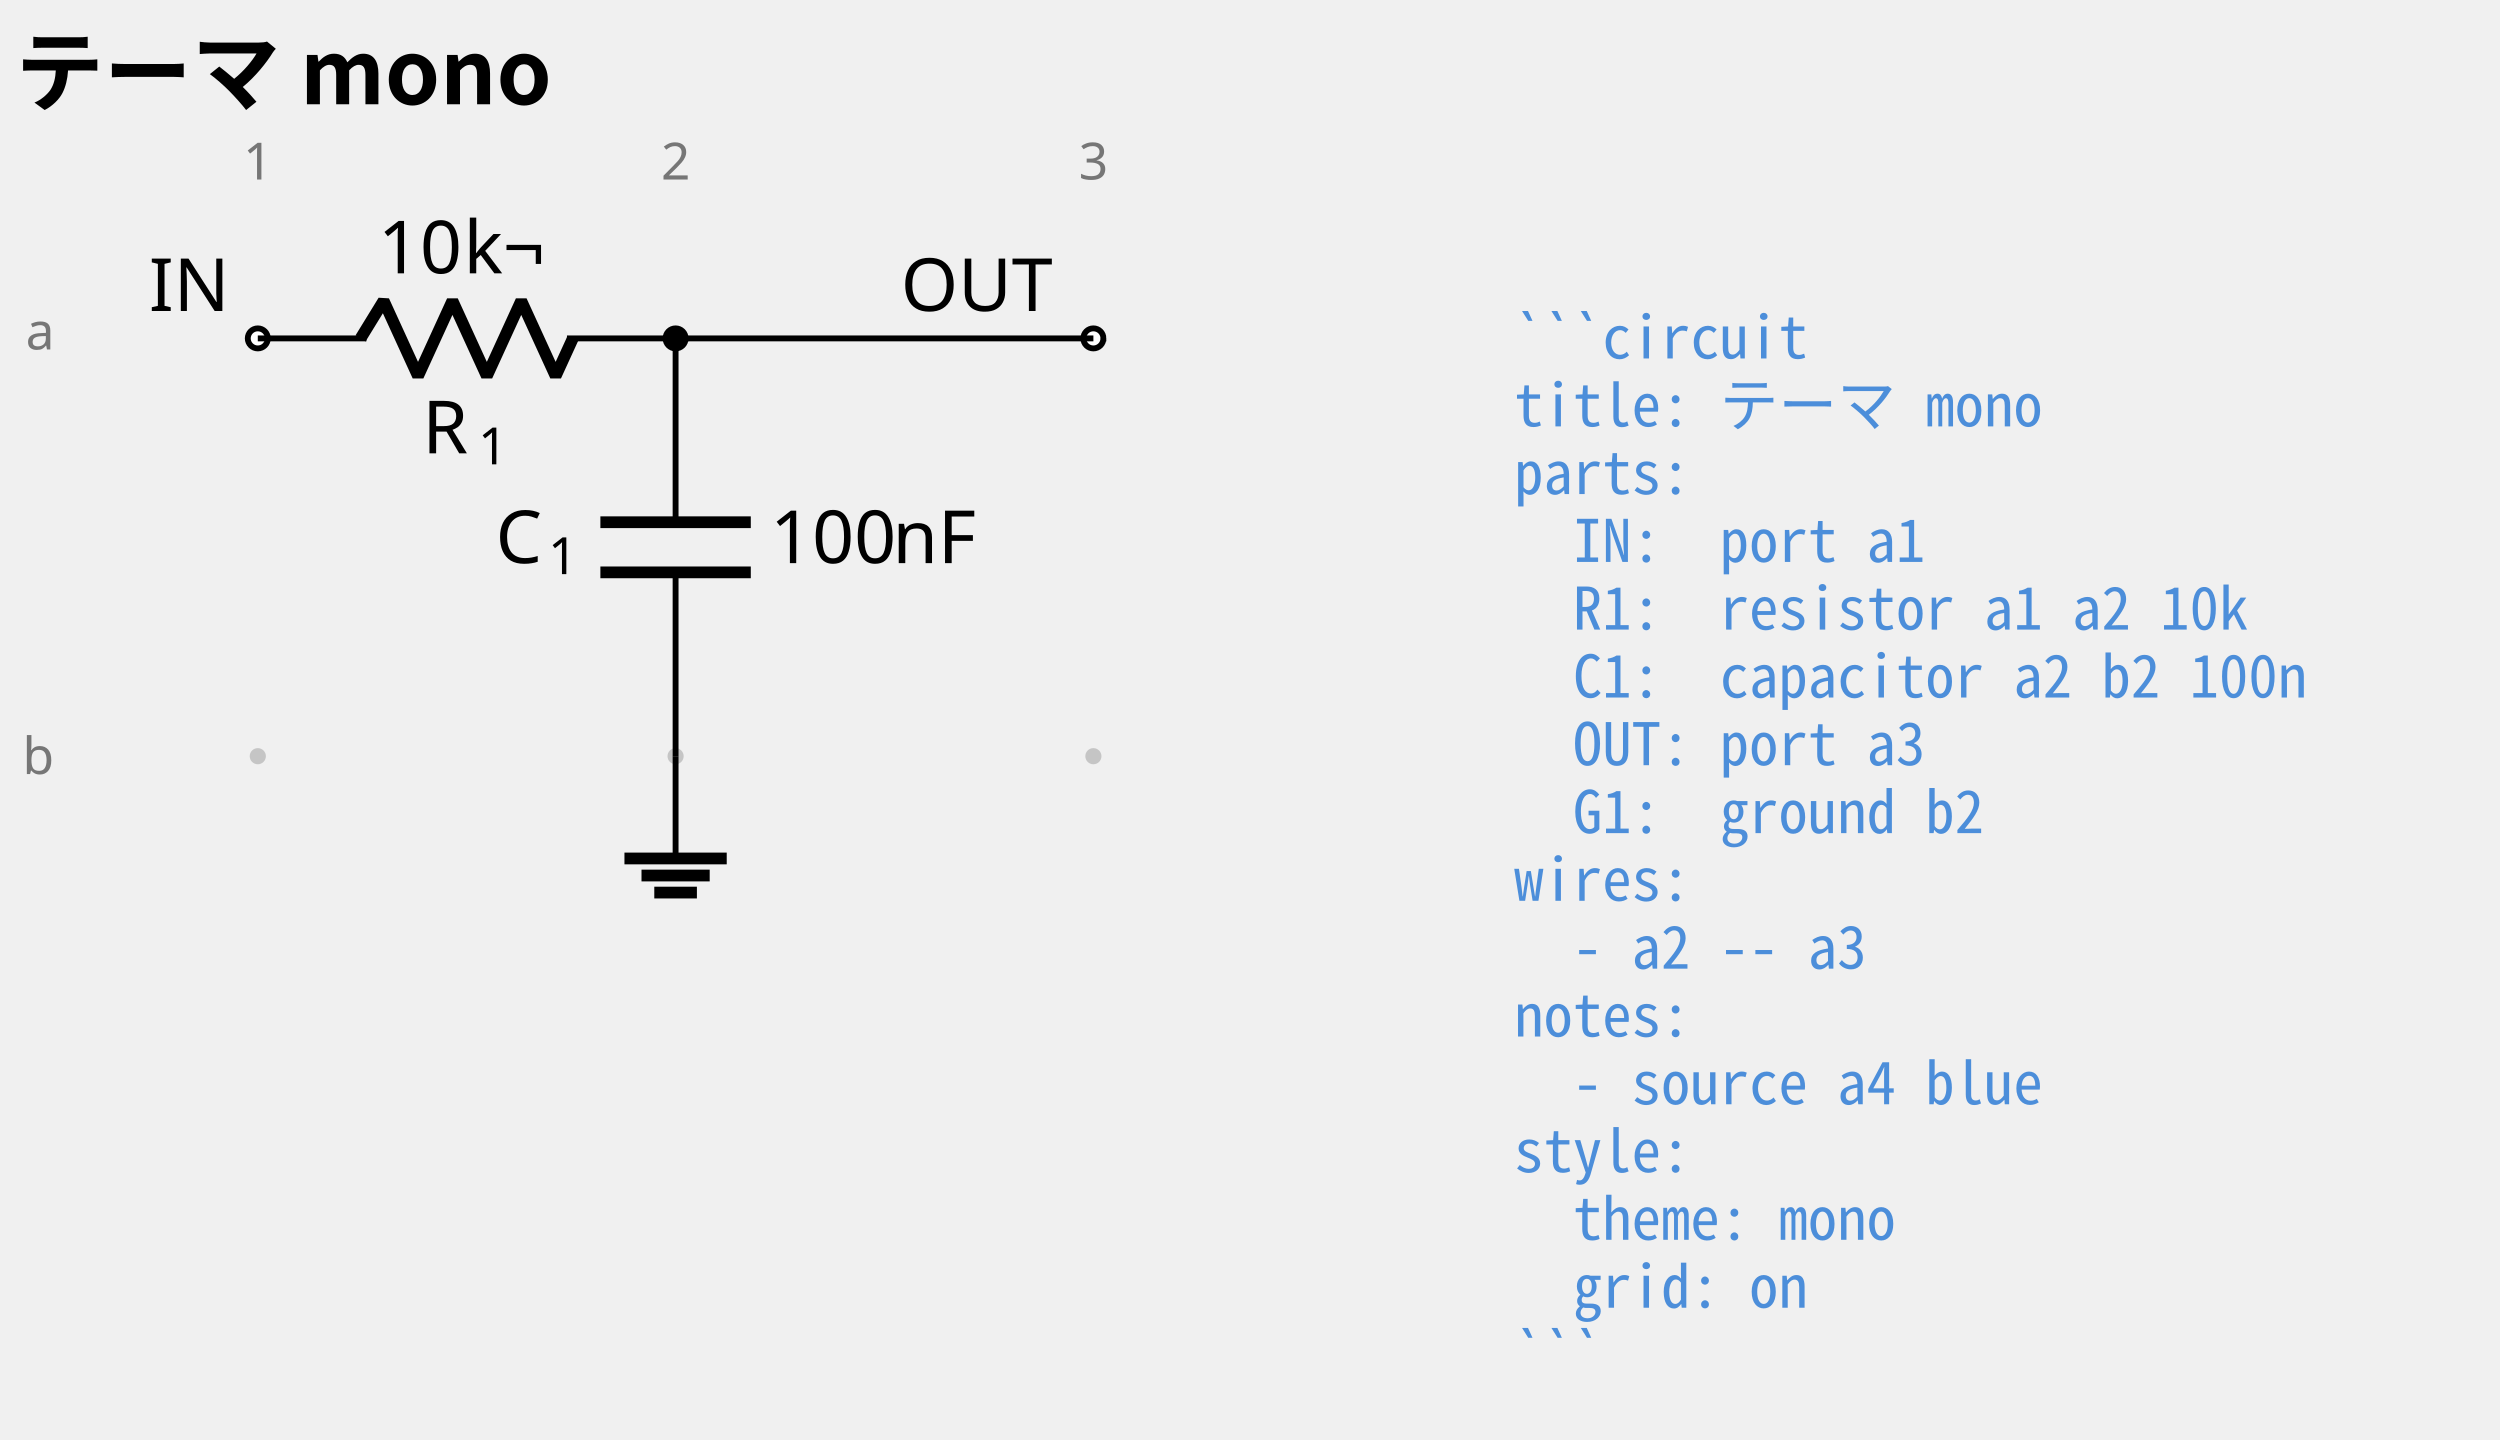
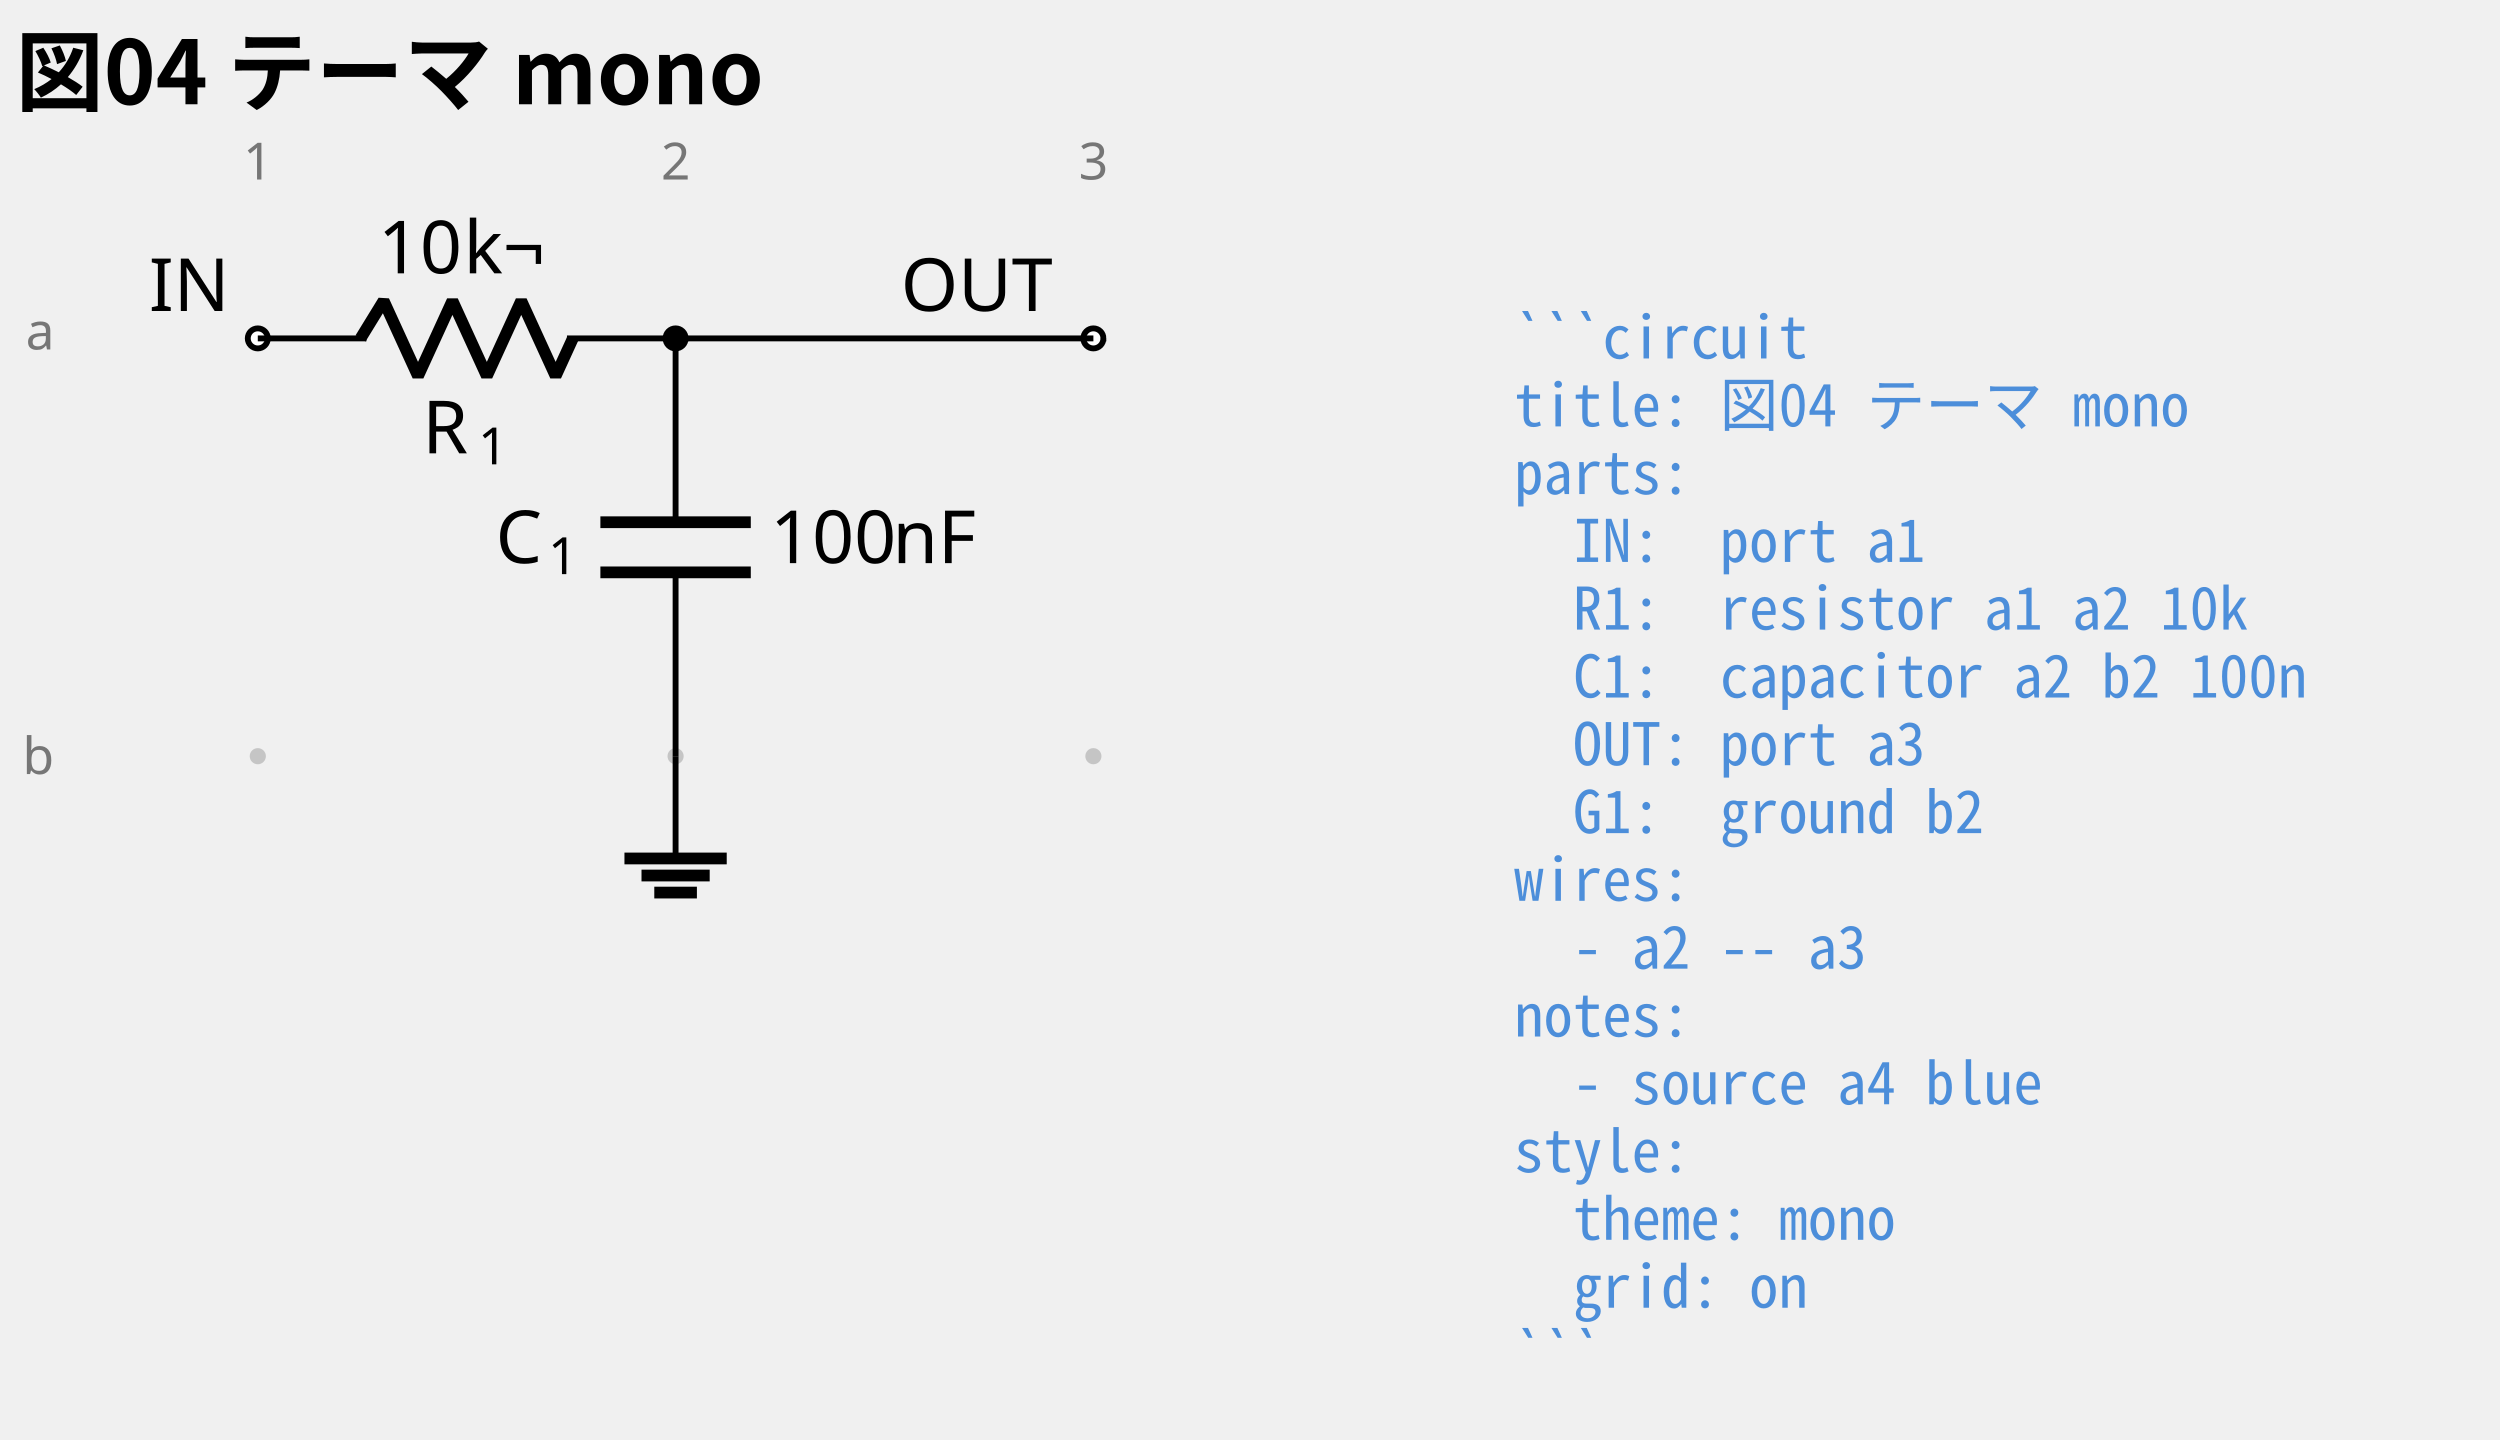
<svg xmlns="http://www.w3.org/2000/svg" data-circuit-fence="0.1.0" fill="#000000" width="454.013" height="261.477" viewBox="-72 -72 340.51 196.108">
  <g stroke="#000000" stroke-miterlimit="10" stroke-width=".8">
    <path fill="#767676" fill-opacity=".35" stroke="none" stroke-opacity=".35" d="M-35.787-25.909a1.1 1.1 0 1 0-2.2 0 1.1 1.1 0 0 0 2.2 0M-35.787 30.997a1.1 1.1 0 1 0-2.2 0 1.1 1.1 0 0 0 2.2 0M21.118-25.909a1.1 1.1 0 1 0-2.2 0 1.1 1.1 0 0 0 2.2 0M21.118 30.997a1.1 1.1 0 1 0-2.2 0 1.1 1.1 0 0 0 2.2 0M78.024-25.909a1.1 1.1 0 1 0-2.2 0 1.1 1.1 0 0 0 2.2 0M78.024 30.997a1.1 1.1 0 1 0-2.2 0 1.1 1.1 0 0 0 2.2 0m-1.1 0" />
    <g fill="#767676" stroke="#767676">
      <text x="-36.887" y="-25.909" fill="#767676" stroke="none" font-family="cmr7" font-size="7" transform="translate(-1.993 -21.645)">1</text>
    </g>
    <g fill="#767676" stroke="#767676">
      <text x="-36.887" y="-25.909" fill="#767676" stroke="none" font-family="cmr7" font-size="7" transform="translate(54.912 -21.645)">2</text>
    </g>
    <g fill="#767676" stroke="#767676">
      <text x="-36.887" y="-25.909" fill="#767676" stroke="none" font-family="cmr7" font-size="7" transform="translate(111.818 -21.645)">3</text>
    </g>
    <g fill="#767676" stroke="#767676">
      <text x="-36.887" y="-25.909" fill="#767676" stroke="none" font-family="cmr7" font-size="7" transform="translate(-31.62 1.507)">a</text>
    </g>
    <g fill="#767676" stroke="#767676">
      <text x="-36.887" y="-25.909" fill="#767676" stroke="none" font-family="cmr7" font-size="7" transform="translate(-32.05 59.336)">b</text>
    </g>
    <g fill="#ffffff">
      <path d="M-35.522-25.909a1.365 1.365 0 1 0-2.73 0 1.365 1.365 0 0 0 2.73 0Zm-1.365 0" />
    </g>
    <text x="-36.887" y="-25.909" stroke="none" font-family="cmr10" font-size="10" transform="translate(-14.844 -3.733)">IN</text>
    <path fill="none" d="M-36.887-25.909h.4m-.4 0h14.795m27.315 0h14.795m-.4 0h.4" />
    <g stroke-linejoin="bevel" stroke-width="1.6">
      <path fill="none" d="m-22.892-25.909 3.143-5.121 4.686 10.243 4.686-10.243 4.685 10.243 4.686-10.243L3.68-20.787l2.343-5.122" />
    </g>
    <g stroke="none">
      <text x="-36.887" y="-25.909" font-family="cmmi10" font-size="10" transform="translate(22.413 15.648)">R</text>
      <text x="-29.294" y="-24.409" font-family="cmr7" font-size="7" transform="translate(22.413 15.648)">1</text>
    </g>
    <g stroke="none" font-family="cmr10" font-size="10">
      <text x="-36.887" y="-25.909" transform="translate(16.37 -8.863)">10</text>
      <text x="-25.221" y="-25.909" transform="translate(16.37 -8.863)">k¬</text>
    </g>
    <path fill="none" d="M20.018-25.909v.4m0-.4V-.87m0 6.828v25.039m0-.4v.4" />
    <g stroke-width="1.6">
      <path fill="none" d="M30.261-.87H9.775m20.486 6.828H9.775" />
    </g>
    <g stroke="none">
      <text x="-36.887" y="-25.909" font-family="cmmi10" font-size="10" transform="translate(32.39 30.606)">C</text>
      <text x="-29.74" y="-24.409" font-family="cmr7" font-size="7" transform="translate(32.39 30.606)">1</text>
    </g>
    <g stroke="none" font-family="cmr10" font-size="10">
      <text x="-36.887" y="-25.909" transform="translate(69.787 30.606)">100</text>
      <text x="-20.22" y="-25.909" transform="translate(69.787 30.606)">nF</text>
    </g>
    <g fill="#ffffff">
      <path d="M78.29-25.909a1.365 1.365 0 1 0-2.732 0 1.365 1.365 0 0 0 2.731 0Zm-1.366 0" />
    </g>
    <text x="-36.887" y="-25.909" stroke="none" font-family="cmr10" font-size="10" transform="translate(87.578 -3.733)">OUT</text>
    <path fill="none" d="M20.018 30.997v13.93" />
    <path fill="none" stroke-width="1.6" d="M13.053 44.927h13.93M15.376 47.25h9.287m-7.546 2.322h5.804" />
    <path fill="none" d="M20.018-25.909h56.906" />
    <path d="M21.384-25.909a1.365 1.365 0 1 0-2.731 0 1.365 1.365 0 0 0 2.73 0Zm-1.366 0" />
    <g>
      <text x="-36.887" y="-25.909" fill="#4c8eda" stroke="none" font-family="'Noto Sans Mono CJK JP',ui-monospace,'SFMono-Regular',Consolas,'Liberation Mono',monospace" font-size="8" transform="translate(171.116 2.733)" xml:space="preserve">```circuit</text>
    </g>
    <g>
-       <text x="-36.887" y="-25.909" fill="#4c8eda" stroke="none" font-family="'Noto Sans Mono CJK JP',ui-monospace,'SFMono-Regular',Consolas,'Liberation Mono',monospace" font-size="8" transform="translate(171.116 11.98)" xml:space="preserve">title: テーマ mono</text>
+       <text x="-36.887" y="-25.909" fill="#4c8eda" stroke="none" font-family="'Noto Sans Mono CJK JP',ui-monospace,'SFMono-Regular',Consolas,'Liberation Mono',monospace" font-size="8" transform="translate(171.116 11.98)" xml:space="preserve">title: 図04 テーマ mono</text>
    </g>
    <g>
      <text x="-36.887" y="-25.909" fill="#4c8eda" stroke="none" font-family="'Noto Sans Mono CJK JP',ui-monospace,'SFMono-Regular',Consolas,'Liberation Mono',monospace" font-size="8" transform="translate(171.116 21.2)" xml:space="preserve">parts:</text>
    </g>
    <g>
      <text x="-36.887" y="-25.909" fill="#4c8eda" stroke="none" font-family="'Noto Sans Mono CJK JP',ui-monospace,'SFMono-Regular',Consolas,'Liberation Mono',monospace" font-size="8" transform="translate(171.116 30.446)" xml:space="preserve">  IN:  port a1</text>
    </g>
    <g>
      <text x="-36.887" y="-25.909" fill="#4c8eda" stroke="none" font-family="'Noto Sans Mono CJK JP',ui-monospace,'SFMono-Regular',Consolas,'Liberation Mono',monospace" font-size="8" transform="translate(171.116 39.665)" xml:space="preserve">  R1:  resistor a1 a2 10k</text>
    </g>
    <g>
      <text x="-36.887" y="-25.909" fill="#4c8eda" stroke="none" font-family="'Noto Sans Mono CJK JP',ui-monospace,'SFMono-Regular',Consolas,'Liberation Mono',monospace" font-size="8" transform="translate(171.116 48.912)" xml:space="preserve">  C1:  capacitor a2 b2 100n</text>
    </g>
    <g>
      <text x="-36.887" y="-25.909" fill="#4c8eda" stroke="none" font-family="'Noto Sans Mono CJK JP',ui-monospace,'SFMono-Regular',Consolas,'Liberation Mono',monospace" font-size="8" transform="translate(171.116 58.131)" xml:space="preserve">  OUT: port a3</text>
    </g>
    <g>
      <text x="-36.887" y="-25.909" fill="#4c8eda" stroke="none" font-family="'Noto Sans Mono CJK JP',ui-monospace,'SFMono-Regular',Consolas,'Liberation Mono',monospace" font-size="8" transform="translate(171.116 67.378)" xml:space="preserve">  G1:  ground b2</text>
    </g>
    <g>
      <text x="-36.887" y="-25.909" fill="#4c8eda" stroke="none" font-family="'Noto Sans Mono CJK JP',ui-monospace,'SFMono-Regular',Consolas,'Liberation Mono',monospace" font-size="8" transform="translate(171.116 76.596)" xml:space="preserve">wires:</text>
    </g>
    <g>
      <text x="-36.887" y="-25.909" fill="#4c8eda" stroke="none" font-family="'Noto Sans Mono CJK JP',ui-monospace,'SFMono-Regular',Consolas,'Liberation Mono',monospace" font-size="8" transform="translate(171.116 85.844)" xml:space="preserve">  - a2 -- a3</text>
    </g>
    <g>
      <text x="-36.887" y="-25.909" fill="#4c8eda" stroke="none" font-family="'Noto Sans Mono CJK JP',ui-monospace,'SFMono-Regular',Consolas,'Liberation Mono',monospace" font-size="8" transform="translate(171.116 95.091)" xml:space="preserve">notes:</text>
    </g>
    <g>
      <text x="-36.887" y="-25.909" fill="#4c8eda" stroke="none" font-family="'Noto Sans Mono CJK JP',ui-monospace,'SFMono-Regular',Consolas,'Liberation Mono',monospace" font-size="8" transform="translate(171.116 104.31)" xml:space="preserve">  - source a4 blue</text>
    </g>
    <g>
      <text x="-36.887" y="-25.909" fill="#4c8eda" stroke="none" font-family="'Noto Sans Mono CJK JP',ui-monospace,'SFMono-Regular',Consolas,'Liberation Mono',monospace" font-size="8" transform="translate(171.116 113.557)" xml:space="preserve">style:</text>
    </g>
    <g>
      <text x="-36.887" y="-25.909" fill="#4c8eda" stroke="none" font-family="'Noto Sans Mono CJK JP',ui-monospace,'SFMono-Regular',Consolas,'Liberation Mono',monospace" font-size="8" transform="translate(171.116 122.775)" xml:space="preserve">  theme: mono</text>
    </g>
    <g>
      <text x="-36.887" y="-25.909" fill="#4c8eda" stroke="none" font-family="'Noto Sans Mono CJK JP',ui-monospace,'SFMono-Regular',Consolas,'Liberation Mono',monospace" font-size="8" transform="translate(171.116 132.023)" xml:space="preserve">  grid: on</text>
    </g>
    <g>
      <text x="-36.887" y="-25.909" fill="#4c8eda" stroke="none" font-family="'Noto Sans Mono CJK JP',ui-monospace,'SFMono-Regular',Consolas,'Liberation Mono',monospace" font-size="8" transform="translate(171.116 141.241)" xml:space="preserve">```</text>
    </g>
    <g>
-       <text x="-36.887" y="-25.909" fill="#000000" stroke="none" font-family="'Noto Sans CJK JP','Noto Sans JP','Hiragino Sans','Yu Gothic',sans-serif" font-size="12" transform="translate(-32.983 -31.889)" font-weight="bold">テーマ mono</text>
+       <text x="-36.887" y="-25.909" fill="#000000" stroke="none" font-family="'Noto Sans CJK JP','Noto Sans JP','Hiragino Sans','Yu Gothic',sans-serif" font-size="12" transform="translate(-32.983 -31.889)" font-weight="bold">図04 テーマ mono</text>
    </g>
  </g>
</svg>
